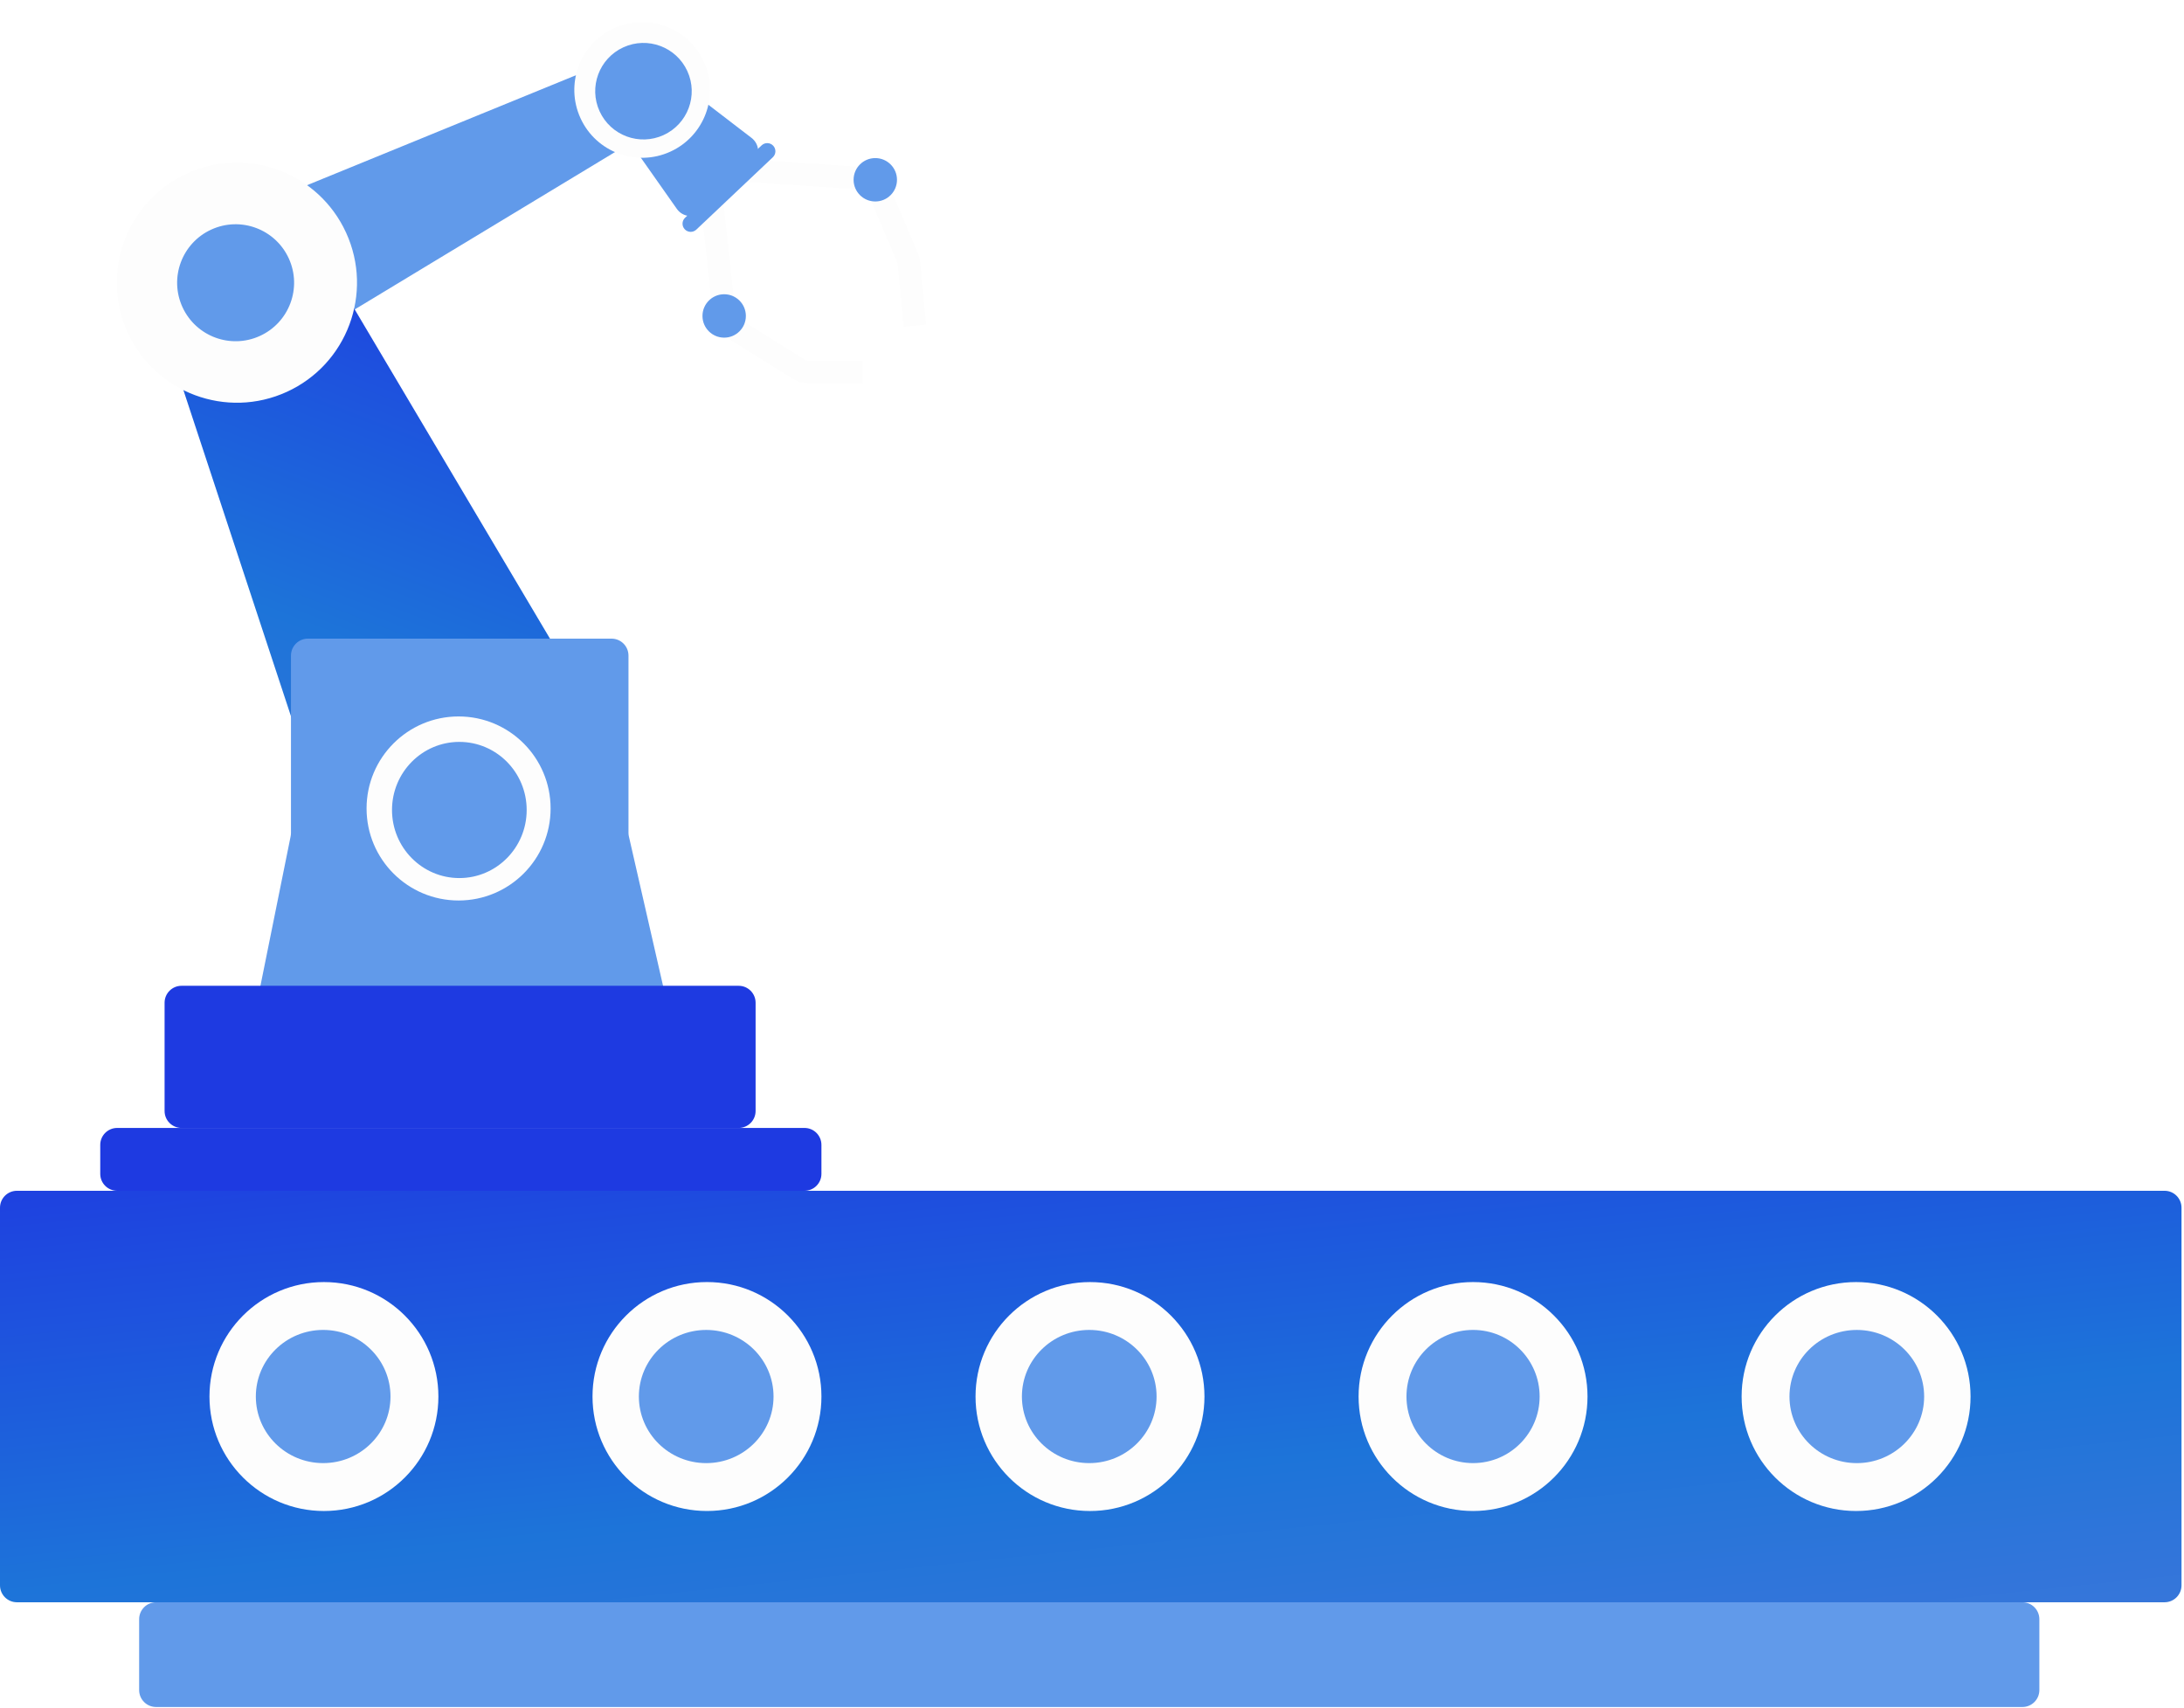
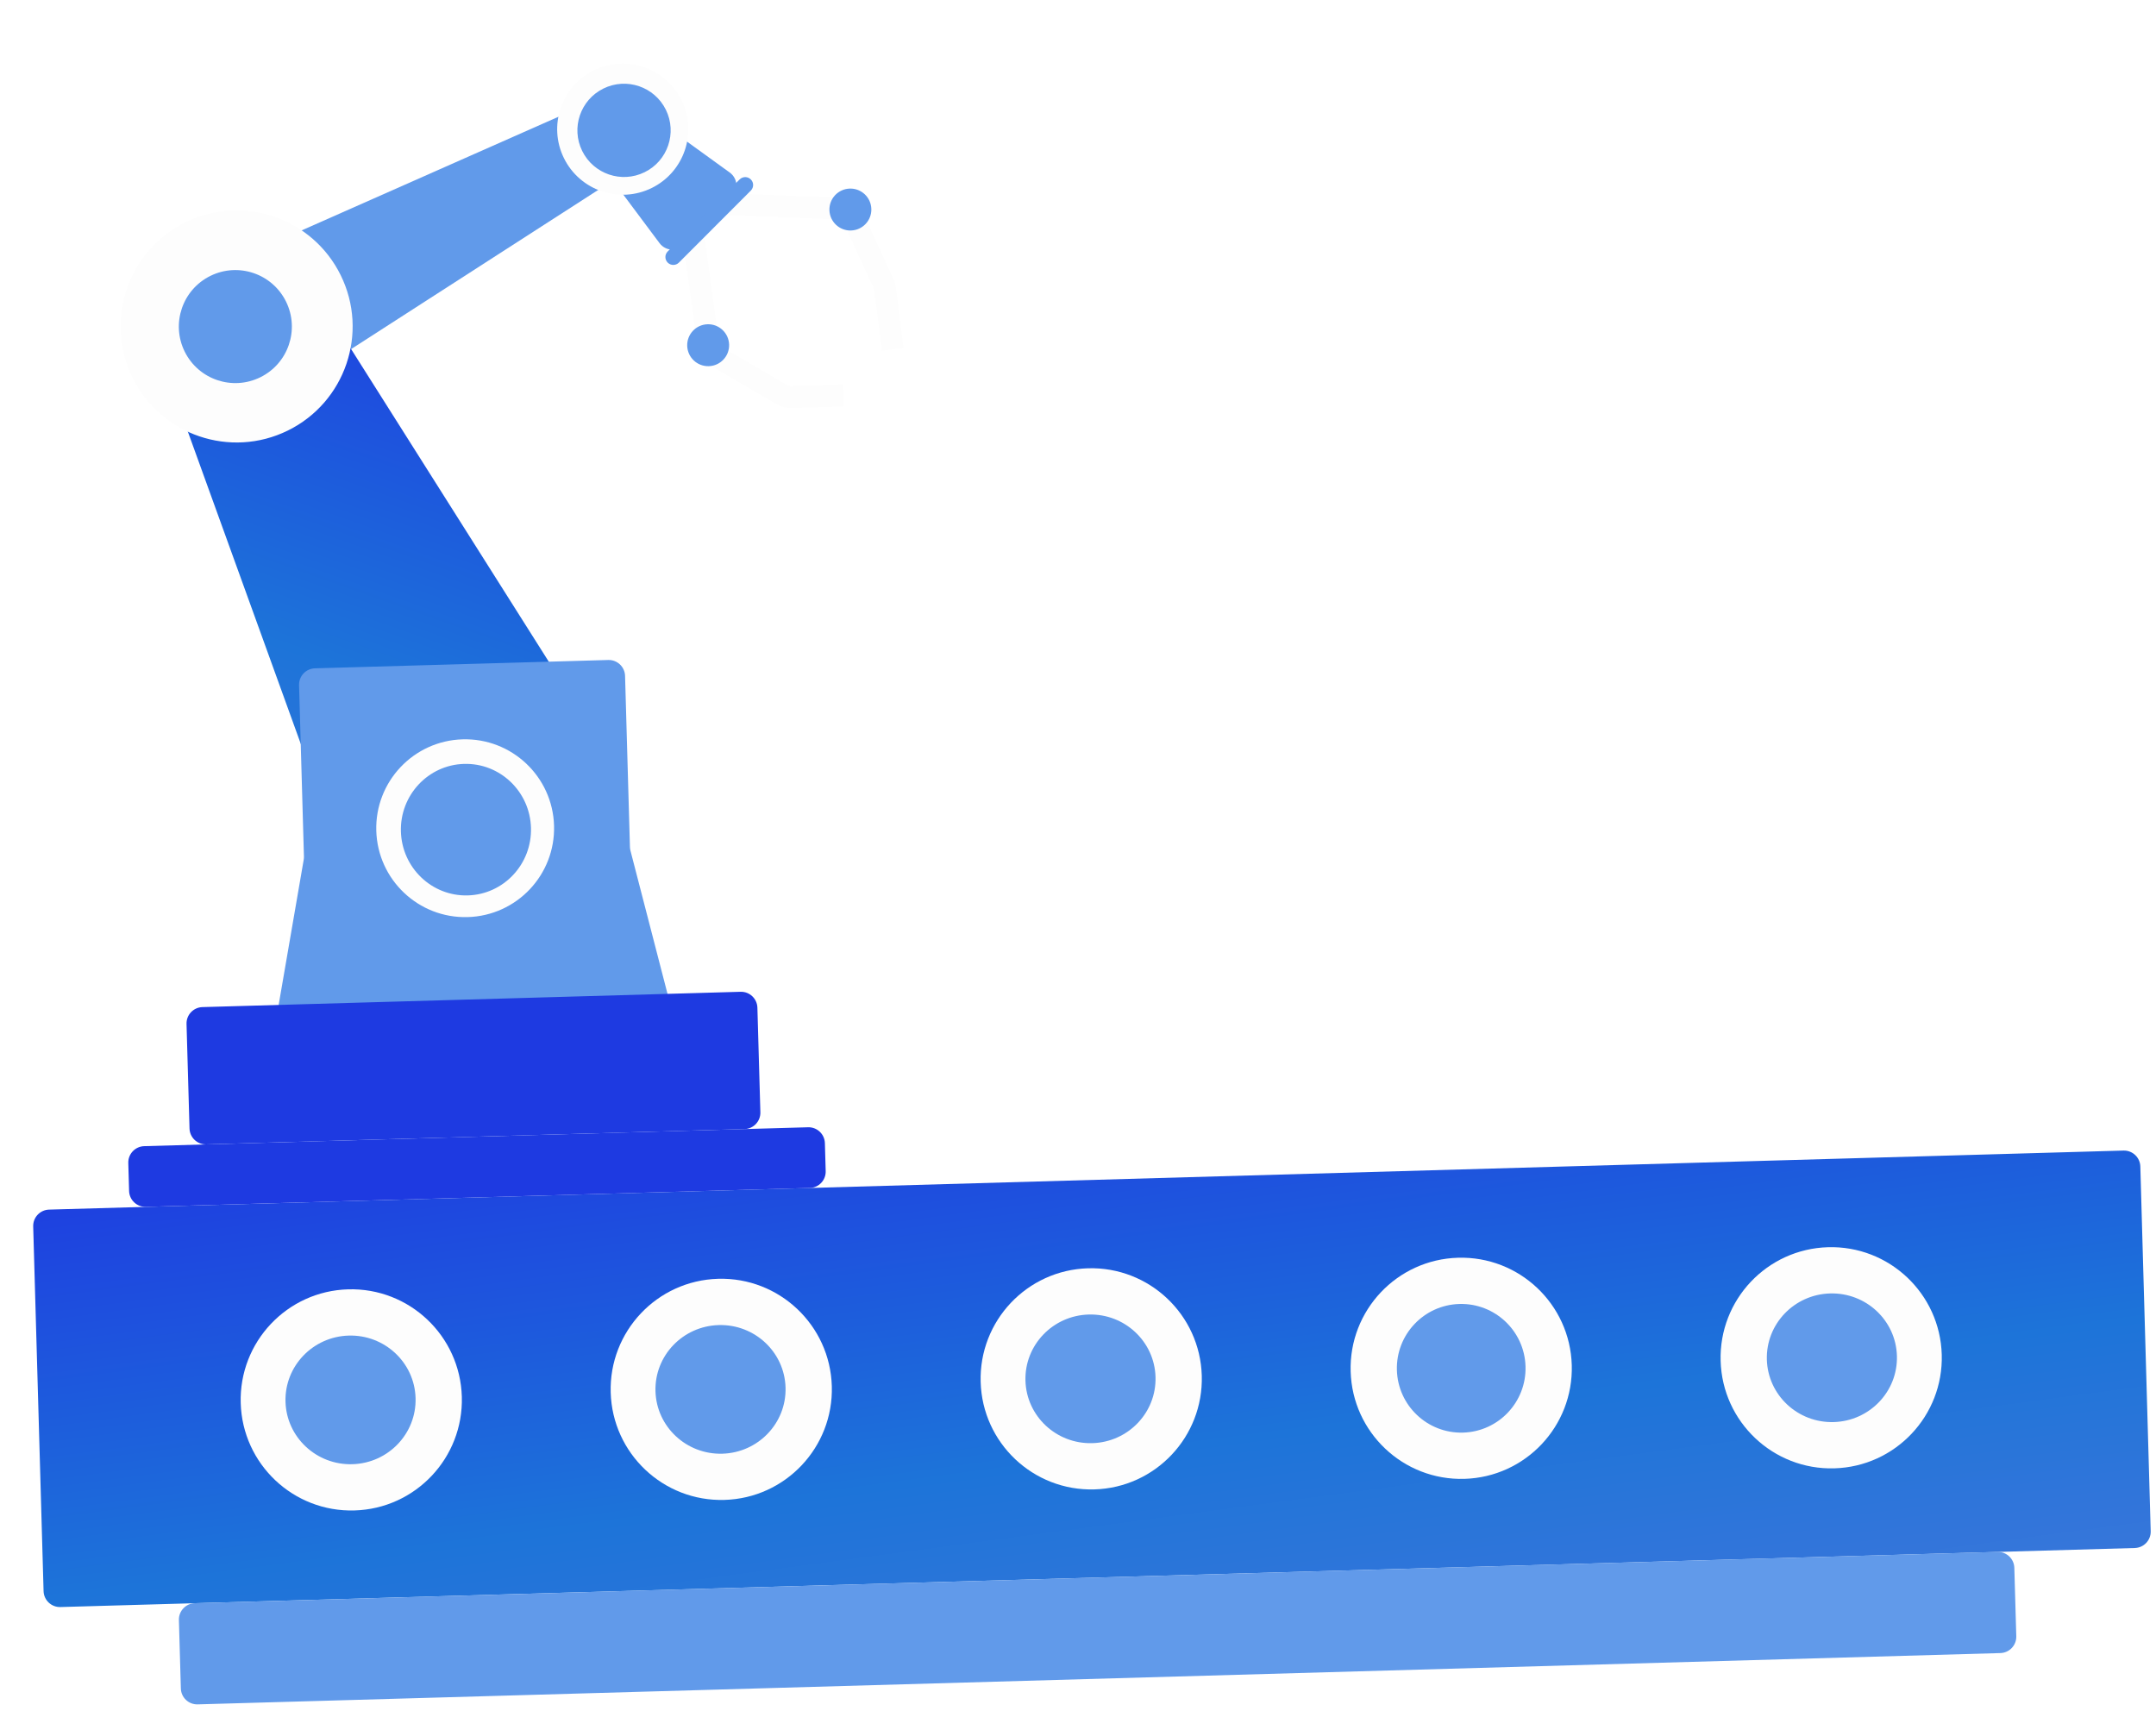
- <svg xmlns="http://www.w3.org/2000/svg" width="609" height="476" viewBox="0 0 609 476" fill="none">
-   <path d="M210.317 43.247L200.037 53.237C198.995 54.25 198.477 55.686 198.633 57.131L201.947 87.846C202.103 89.289 202.913 90.58 204.144 91.347L222.877 103.028C223.627 103.495 224.493 103.743 225.376 103.743H240.525" stroke-width="6.298" stroke="#FDFDFD" />
-   <path d="M197.967 55.029L204.823 48.776C205.775 47.908 207.04 47.466 208.325 47.553L240.853 49.758C242.627 49.879 244.183 50.985 244.879 52.621L253.07 71.868C253.259 72.312 253.379 72.782 253.425 73.262L255.126 90.808" stroke-width="6.298" stroke="#FDFDFD" />
-   <path d="M173.318 36.328C171.969 34.409 172.232 31.791 173.936 30.179L182.147 22.412C183.833 20.817 186.429 20.684 188.269 22.098L209.563 38.451C211.868 40.22 212.043 43.632 209.932 45.628L195.842 58.955C193.751 60.934 190.39 60.596 188.734 58.241L173.318 36.328Z" fill="#619AEA" />
-   <path d="M175.344 19.655C174.237 17.449 171.619 16.468 169.335 17.402L41.216 69.792C38.669 70.833 37.548 73.823 38.783 76.283L54.34 107.273C55.576 109.735 58.647 110.621 61.005 109.196L179.47 37.575C181.579 36.3 182.353 33.617 181.247 31.414L175.344 19.655Z" fill="#619AEA" />
-   <path d="M95.299 80.194C94.067 78.118 91.467 77.305 89.272 78.309L51.255 95.698C49.066 96.7 47.98 99.187 48.734 101.473L94.6 240.524C95.482 243.197 98.491 244.51 101.051 243.34L167.87 212.775C170.422 211.608 171.399 208.485 169.967 206.07L95.299 80.194Z" fill="url(#paint0_linear_1901_2352)" />
-   <circle cx="33.478" cy="33.478" r="33.478" transform="matrix(-0.90938 0.415966 0.415966 0.90938 82.584 34.4407)" fill="#FDFDFD" />
-   <circle cx="18.919" cy="18.919" r="18.919" transform="matrix(-0.90938 0.415966 0.415966 0.90938 188.404 0.000244141)" fill="#FDFDFD" />
-   <circle cx="13.456" cy="13.456" r="13.456" transform="matrix(-0.90938 0.415966 0.415966 0.90938 186.068 7.59424)" fill="#619AEA" />
-   <circle cx="16.305" cy="16.305" r="16.305" transform="matrix(-0.90938 0.415966 0.415966 0.90938 73.7461 57.2273)" fill="#619AEA" />
-   <rect y="332.023" width="608.304" height="114.735" rx="4.723" fill="url(#paint1_linear_1901_2352)" />
-   <circle cx="90.327" cy="389.393" r="31.917" fill="#FDFDFD" />
-   <circle cx="197.137" cy="389.389" r="31.917" fill="#FDFDFD" />
-   <circle cx="303.941" cy="389.394" r="31.917" fill="#FDFDFD" />
-   <circle cx="410.754" cy="389.391" r="31.917" fill="#FDFDFD" />
-   <circle cx="517.562" cy="389.392" r="31.917" fill="#FDFDFD" />
-   <ellipse cx="517.765" cy="389.393" rx="18.775" ry="18.566" fill="#619AEA" />
-   <circle cx="410.755" cy="389.387" r="18.566" fill="#619AEA" />
-   <ellipse cx="303.732" cy="389.389" rx="18.775" ry="18.566" fill="#619AEA" />
-   <ellipse cx="196.923" cy="389.392" rx="18.775" ry="18.566" fill="#619AEA" />
-   <ellipse cx="90.115" cy="389.387" rx="18.775" ry="18.566" fill="#619AEA" />
-   <rect x="38.8" y="446.755" width="529.867" height="29.205" rx="4.723" fill="#619AEA" />
-   <rect x="27.953" y="314.502" width="201.099" height="17.523" rx="4.723" fill="#1E3AE1" />
-   <path d="M81.135 182.794C81.135 180.186 83.25 178.071 85.859 178.071H170.526C173.135 178.071 175.249 180.186 175.249 182.794V232.193C175.249 232.548 175.289 232.901 175.368 233.246L186.427 281.606C187.104 284.563 184.857 287.382 181.823 287.382H75.866C72.881 287.382 70.645 284.649 71.236 281.724L81.042 233.19C81.104 232.882 81.135 232.568 81.135 232.254V182.794Z" fill="#619AEA" />
-   <circle cx="127.875" cy="225.424" r="25.659" fill="#FDFDFD" />
-   <ellipse cx="128.086" cy="225.845" rx="18.775" ry="18.983" fill="#619AEA" />
-   <rect x="189.377" y="62.281" width="33.934" height="4.558" rx="2.279" transform="rotate(-43.4065 189.377 62.281)" fill="#619AEA" />
-   <circle cx="244.071" cy="50.127" r="6.05" fill="#619AEA" />
-   <circle cx="201.932" cy="88.095" r="6.05" fill="#619AEA" />
-   <rect x="45.894" y="274.866" width="164.801" height="39.636" rx="4.723" fill="#1E3AE1" />
+ <svg xmlns="http://www.w3.org/2000/svg" width="581" height="461" viewBox="0 0 581 461" fill="none">
+   <path d="M197.471 50.942L188.141 60.541C187.195 61.514 186.749 62.869 186.933 64.213L190.843 92.797C191.027 94.139 191.817 95.323 192.987 96.007L210.784 106.412C211.496 106.829 212.311 107.037 213.136 107.014L227.276 106.611" stroke="#FDFDFD" stroke-width="5.881" />
+   <path d="M186.256 62.27L192.49 56.25C193.355 55.414 194.524 54.968 195.727 55.016L226.148 56.21C227.808 56.275 229.29 57.267 229.983 58.775L238.14 76.524C238.328 76.933 238.453 77.369 238.509 77.816L240.562 94.149" stroke="#FDFDFD" stroke-width="5.881" />
+   <path d="M162.751 45.467C161.44 43.712 161.616 41.261 163.164 39.711L170.622 32.243C172.154 30.709 174.573 30.515 176.329 31.786L196.641 46.486C198.839 48.077 199.093 51.256 197.176 53.176L184.377 65.99C182.477 67.893 179.332 67.667 177.723 65.513L162.751 45.467Z" fill="#619AEA" />
+   <path d="M164.199 29.849C163.107 27.82 160.637 26.973 158.53 27.906L40.328 80.213C37.978 81.253 37.011 84.074 38.228 86.337L53.574 114.852C54.793 117.118 57.684 117.863 59.846 116.47L168.526 46.467C170.461 45.221 171.113 42.696 170.022 40.669L164.199 29.849Z" fill="#619AEA" />
+   <path d="M91.087 88.487C89.882 86.581 87.434 85.891 85.411 86.887L50.386 104.129C48.369 105.122 47.422 107.473 48.186 109.587L94.695 238.167C95.589 240.639 98.433 241.785 100.791 240.624L162.352 210.319C164.704 209.161 165.533 206.22 164.132 204.004L91.087 88.487Z" fill="url(#paint0_linear_2052_2822)" />
+   <circle cx="31.263" cy="31.263" r="31.263" transform="matrix(-0.897179 0.441668 0.441668 0.897179 78.0039 46.1152)" fill="#FDFDFD" />
+   <circle cx="17.668" cy="17.668" r="17.668" transform="matrix(-0.897179 0.441668 0.441668 0.897179 175.867 11.1553)" fill="#FDFDFD" />
+   <circle cx="12.566" cy="12.566" r="12.566" transform="matrix(-0.897179 0.441668 0.441668 0.897179 173.889 18.3061)" fill="#619AEA" />
+   <circle cx="15.227" cy="15.227" r="15.227" transform="matrix(-0.897179 0.441668 0.441668 0.897179 70.3594 67.6211)" fill="#619AEA" />
+   <rect x="8.82" y="326.092" width="568.06" height="107.144" rx="4.411" transform="rotate(-1.63017 8.82031 326.092)" fill="url(#paint1_linear_2052_2822)" />
+   <circle cx="94.661" cy="377.244" r="29.806" transform="rotate(-1.63017 94.661 377.244)" fill="#FDFDFD" />
+   <circle cx="194.365" cy="374.404" r="29.806" transform="rotate(-1.63017 194.365 374.404)" fill="#FDFDFD" />
+   <circle cx="294.062" cy="371.572" r="29.806" transform="rotate(-1.63017 294.062 371.572)" fill="#FDFDFD" />
+   <circle cx="393.768" cy="368.73" r="29.806" transform="rotate(-1.63017 393.768 368.73)" fill="#FDFDFD" />
+   <circle cx="493.47" cy="365.894" r="29.806" transform="rotate(-1.63017 493.47 365.894)" fill="#FDFDFD" />
+   <ellipse cx="493.659" cy="365.89" rx="17.533" ry="17.338" transform="rotate(-1.63017 493.659 365.89)" fill="#619AEA" />
+   <circle cx="393.767" cy="368.728" r="17.338" transform="rotate(-1.63017 393.767 368.728)" fill="#619AEA" />
+   <ellipse cx="293.866" cy="371.571" rx="17.533" ry="17.338" transform="rotate(-1.63017 293.866 371.571)" fill="#619AEA" />
+   <ellipse cx="194.164" cy="374.413" rx="17.533" ry="17.338" transform="rotate(-1.63017 194.164 374.413)" fill="#619AEA" />
+   <ellipse cx="94.463" cy="377.245" rx="17.533" ry="17.338" transform="rotate(-1.63017 94.4632 377.245)" fill="#619AEA" />
+   <rect x="48.086" y="432.159" width="494.812" height="27.273" rx="4.411" transform="rotate(-1.63017 48.0859 432.159)" fill="#619AEA" />
+   <rect x="34.448" y="308.994" width="187.795" height="16.364" rx="4.411" transform="rotate(-1.63017 34.4482 308.994)" fill="#1E3AE1" />
+   <path d="M80.592 184.637C80.522 182.202 82.44 180.171 84.875 180.102L163.909 177.853C166.344 177.784 168.374 179.701 168.443 182.136L169.756 228.249C169.765 228.579 169.812 228.908 169.895 229.228L181.503 274.077C182.213 276.819 180.19 279.51 177.358 279.591L78.451 282.406C75.665 282.485 73.505 279.993 73.979 277.246L81.843 231.681C81.893 231.392 81.914 231.099 81.906 230.806L80.592 184.637Z" fill="#619AEA" />
+   <circle cx="125.354" cy="223.188" r="23.961" transform="rotate(-1.63017 125.354 223.188)" fill="#FDFDFD" />
+   <ellipse cx="125.563" cy="223.576" rx="17.533" ry="17.727" transform="rotate(-1.63017 125.563 223.576)" fill="#619AEA" />
+   <rect x="178.431" y="69.266" width="31.689" height="4.257" rx="2.128" transform="rotate(-45.0367 178.431 69.2661)" fill="#619AEA" />
+   <circle cx="229.162" cy="56.467" r="5.649" transform="rotate(-1.63017 229.162 56.4674)" fill="#619AEA" />
+   <circle cx="190.836" cy="93.029" r="5.649" transform="rotate(-1.63017 190.836 93.0289)" fill="#619AEA" />
+   <rect x="50.142" y="271.519" width="153.898" height="37.014" rx="4.411" transform="rotate(-1.63017 50.1416 271.519)" fill="#1E3AE1" />
  <defs>
-     <linearGradient id="paint0_linear_1901_2352" x1="100.361" y1="51.517" x2="30.556" y2="232.083" gradientUnits="userSpaceOnUse">
+     <linearGradient id="paint0_linear_2052_2822" x1="95.051" y1="61.583" x2="34.687" y2="231.99" gradientUnits="userSpaceOnUse">
      <stop stop-color="#1E3AE1" />
      <stop offset="0.62" stop-color="#1D74D9" />
      <stop offset="1" stop-color="#3B76DA" />
    </linearGradient>
-     <linearGradient id="paint1_linear_1901_2352" x1="-3.129" y1="317.401" x2="18.156" y2="520.44" gradientUnits="userSpaceOnUse">
+     <linearGradient id="paint1_linear_2052_2822" x1="5.899" y1="312.437" x2="25.775" y2="502.044" gradientUnits="userSpaceOnUse">
      <stop stop-color="#1E3AE1" />
      <stop offset="0.62" stop-color="#1D74D9" />
      <stop offset="1" stop-color="#3B76DA" />
    </linearGradient>
  </defs>
</svg>
